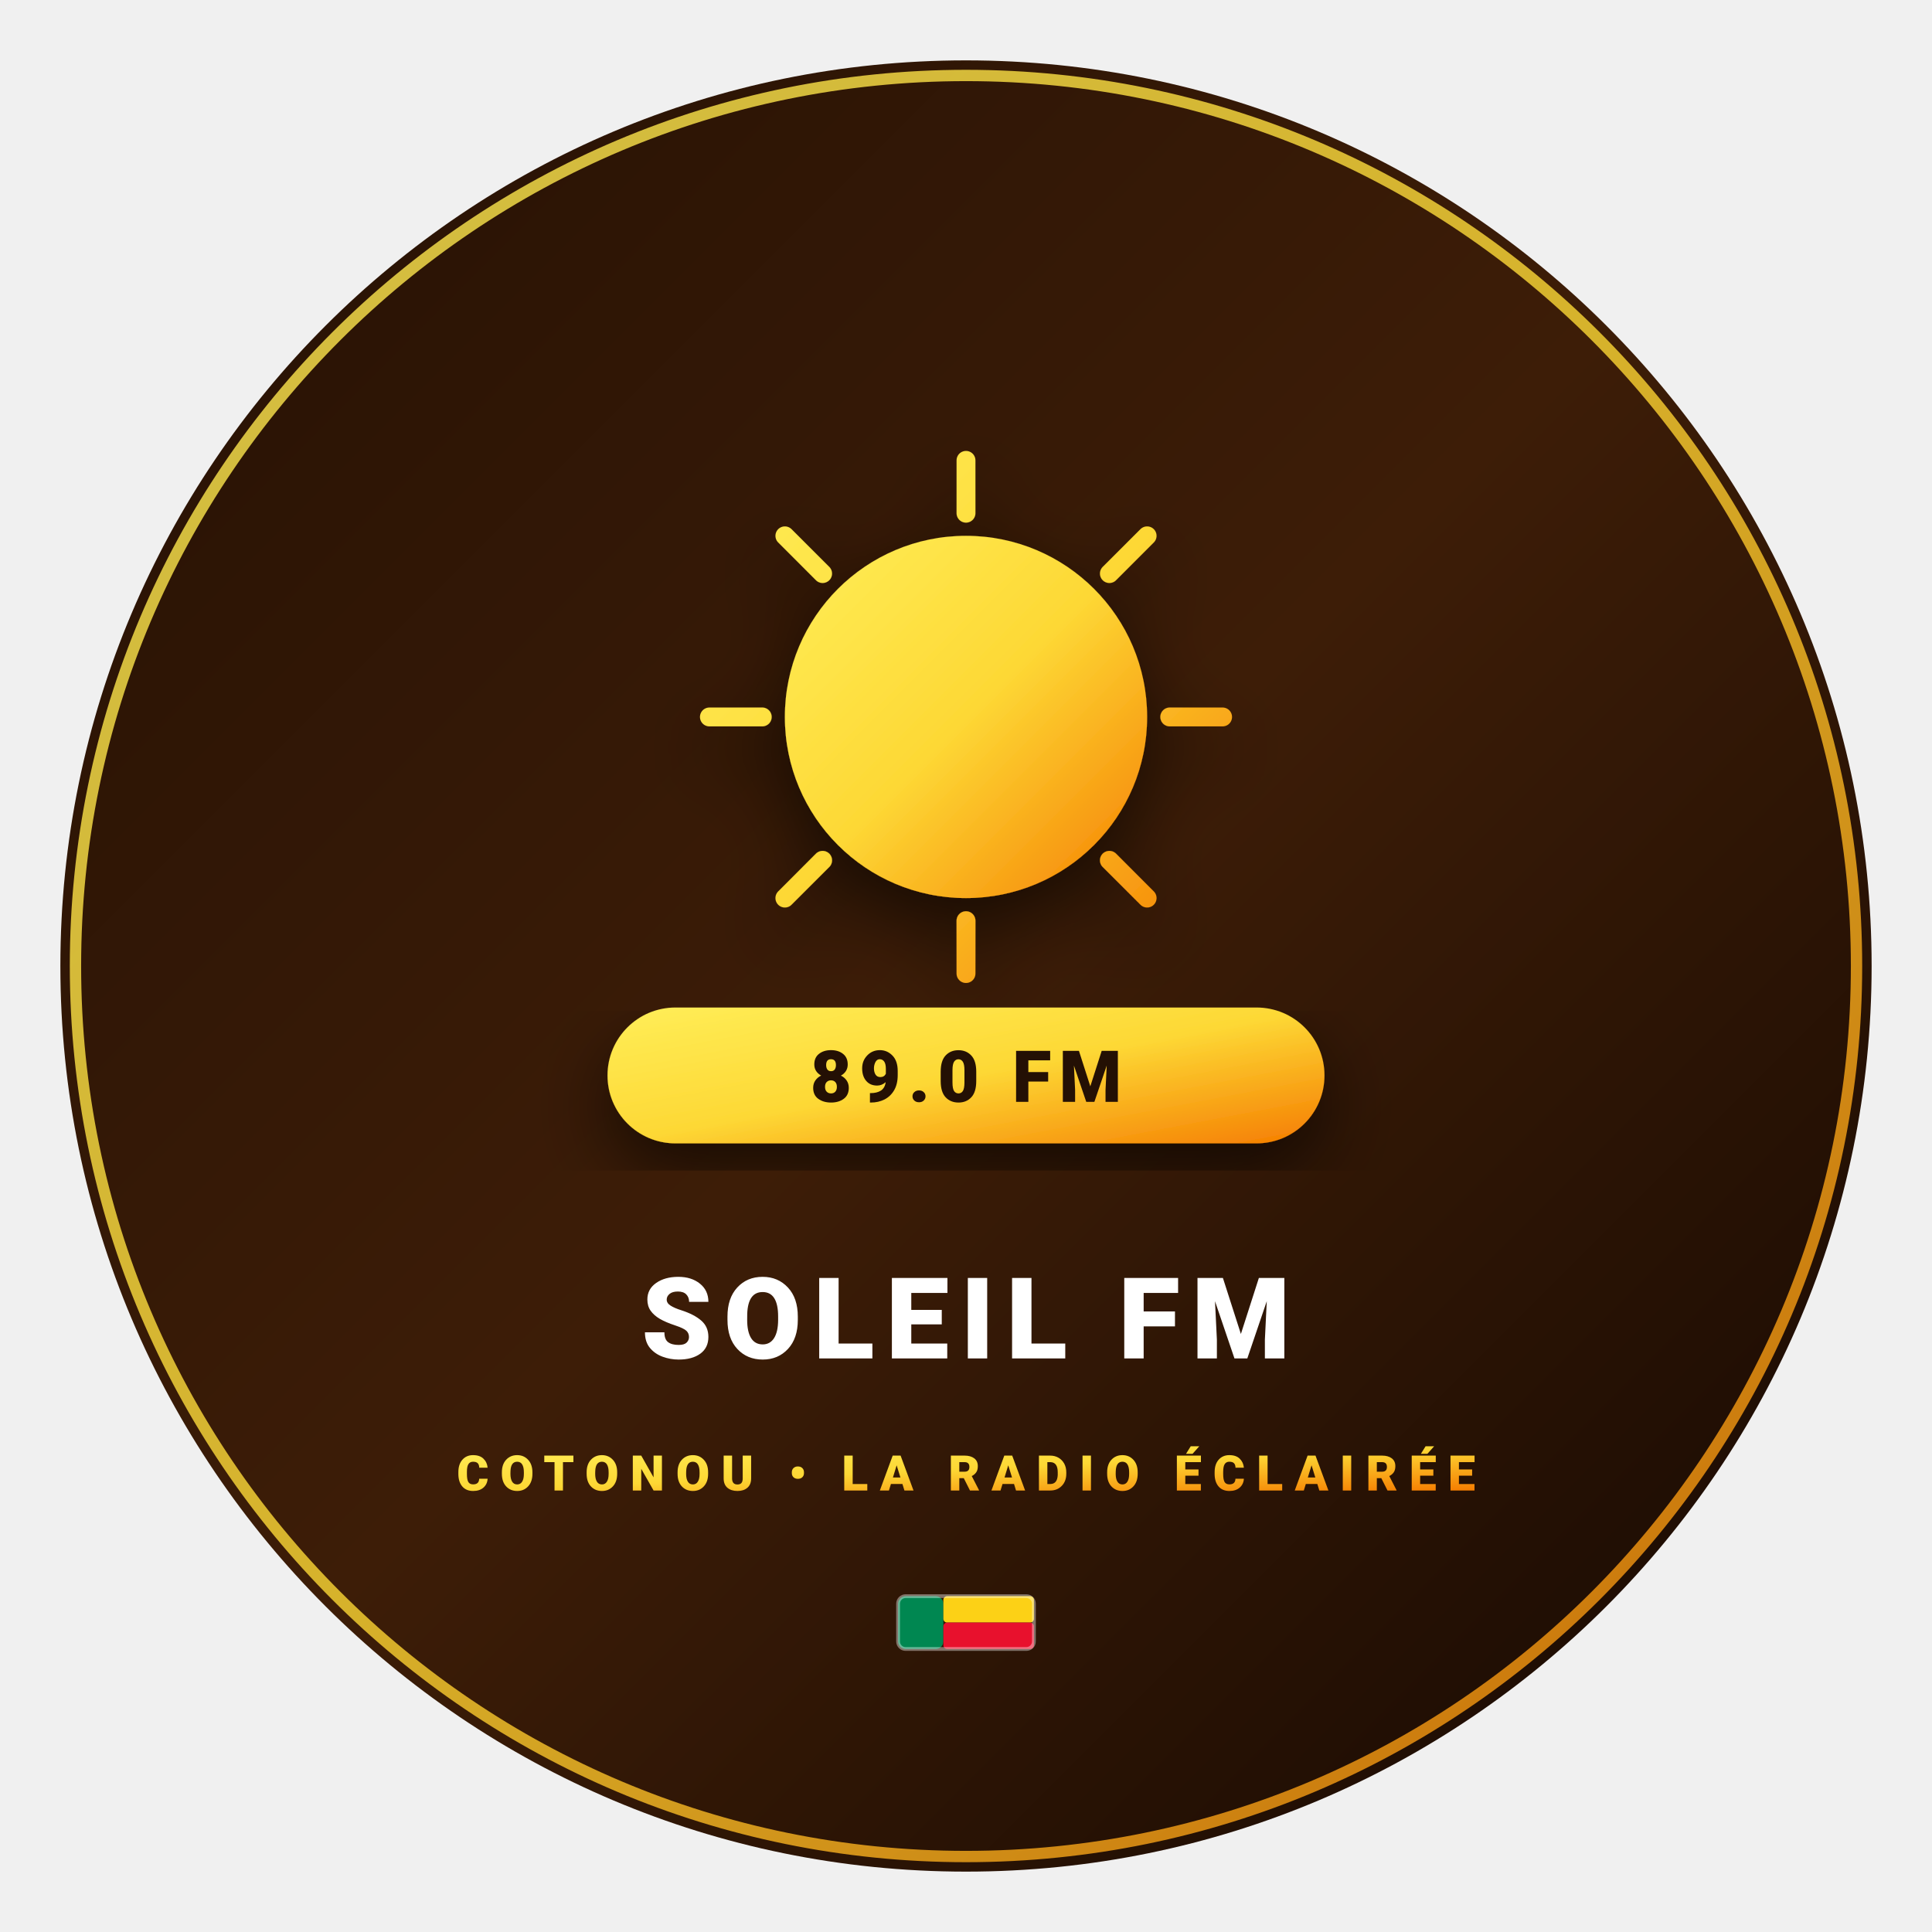
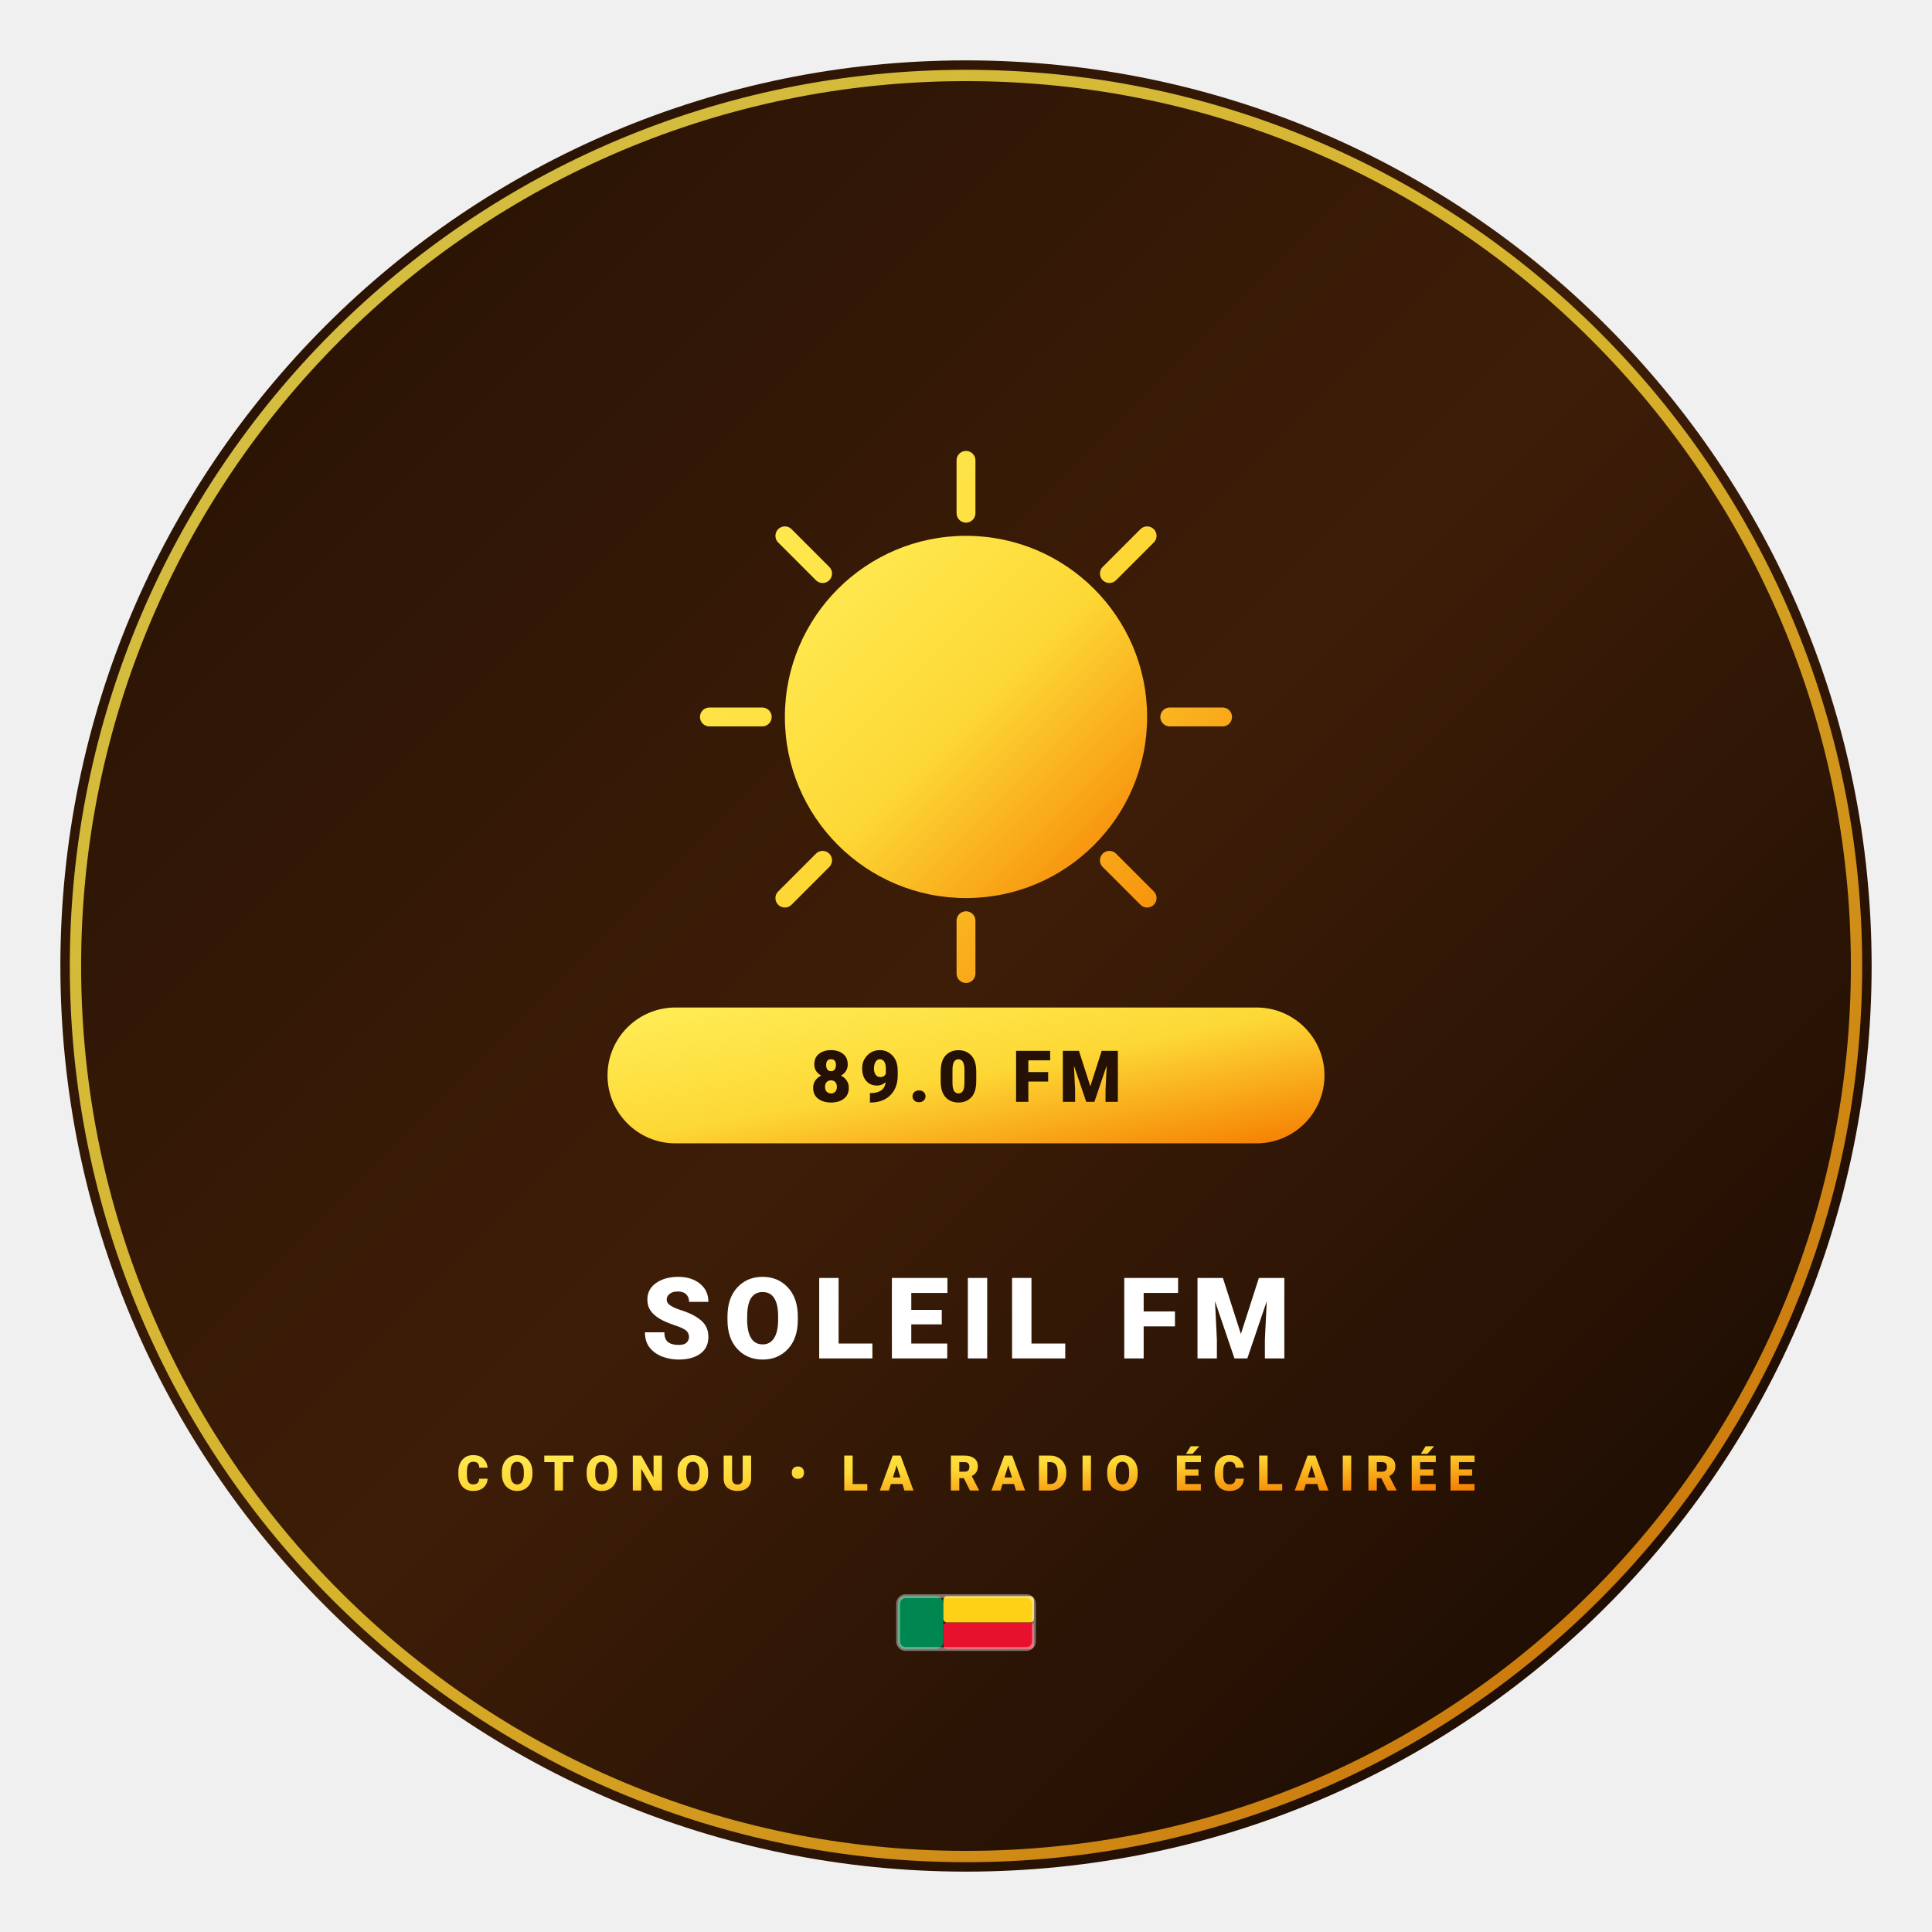
<svg xmlns="http://www.w3.org/2000/svg" viewBox="0 0 512 512" width="100%" height="100%">
  <defs>
    <linearGradient id="solBg" x1="0%" y1="0%" x2="100%" y2="100%">
      <stop offset="0%" stop-color="#241004" />
      <stop offset="50%" stop-color="#3d1d07" />
      <stop offset="100%" stop-color="#140802" />
    </linearGradient>
    <linearGradient id="solSun" x1="0%" y1="0%" x2="100%" y2="100%">
      <stop offset="0%" stop-color="#FFEE58" />
      <stop offset="50%" stop-color="#FDD835" />
      <stop offset="100%" stop-color="#F57C00" />
    </linearGradient>
-     <filter id="solDrop" x="-20%" y="-20%" width="140%" height="140%">
-       <feDropShadow dx="0" dy="8" stdDeviation="10" flood-color="#000000" flood-opacity="0.6" />
-     </filter>
  </defs>
  <circle cx="256" cy="256" r="240" fill="url(#solBg)" />
  <circle cx="256" cy="256" r="236" fill="none" stroke="url(#solSun)" stroke-width="3" stroke-opacity="0.8" />
-   <g filter="url(#solDrop)" transform="translate(256, 190)">
+   <g transform="translate(256, 190)">
    <circle cx="0" cy="0" r="48" fill="url(#solSun)" />
    <path d="M 0 -68 L 0 -54 M 0 68 L 0 54 M -68 0 L -54 0 M 68 0 L 54 0 M -48 -48 L -38 -38 M 48 48 L 38 38 M -48 48 L -38 38 M 48 -48 L 38 -38" stroke="url(#solSun)" stroke-width="5" stroke-linecap="round" />
  </g>
  <g transform="translate(256, 285)">
-     <rect x="-95" y="-18" width="190" height="36" rx="18" fill="url(#solSun)" filter="url(#solDrop)" />
+     <rect x="-95" y="-18" width="190" height="36" rx="18" fill="url(#solSun)" />
    <text x="0" y="7" font-family="'Segoe UI', Roboto, Helvetica, Arial, sans-serif" font-size="19" font-weight="900" fill="#241004" text-anchor="middle" letter-spacing="2">89.0 FM</text>
  </g>
  <text x="256" y="360" font-family="'Segoe UI', Roboto, Helvetica, Arial, sans-serif" font-size="30" font-weight="900" fill="#FFFFFF" text-anchor="middle" letter-spacing="3">SOLEIL FM</text>
  <text x="256" y="395" font-family="'Segoe UI', Roboto, Helvetica, Arial, sans-serif" font-size="13" font-weight="800" fill="url(#solSun)" text-anchor="middle" letter-spacing="3">COTONOU • LA RADIO ÉCLAIRÉE</text>
  <g transform="translate(256, 430)">
    <rect x="-18" y="-7" width="12" height="14" fill="#008751" rx="2" />
    <rect x="-6" y="-7" width="24" height="7" fill="#FCD116" rx="1" />
    <rect x="-6" y="0" width="24" height="7" fill="#E8112D" rx="1" />
    <rect x="-18" y="-7" width="36" height="14" fill="none" stroke="rgba(255,255,255,0.4)" stroke-width="1" rx="2" />
  </g>
</svg>
